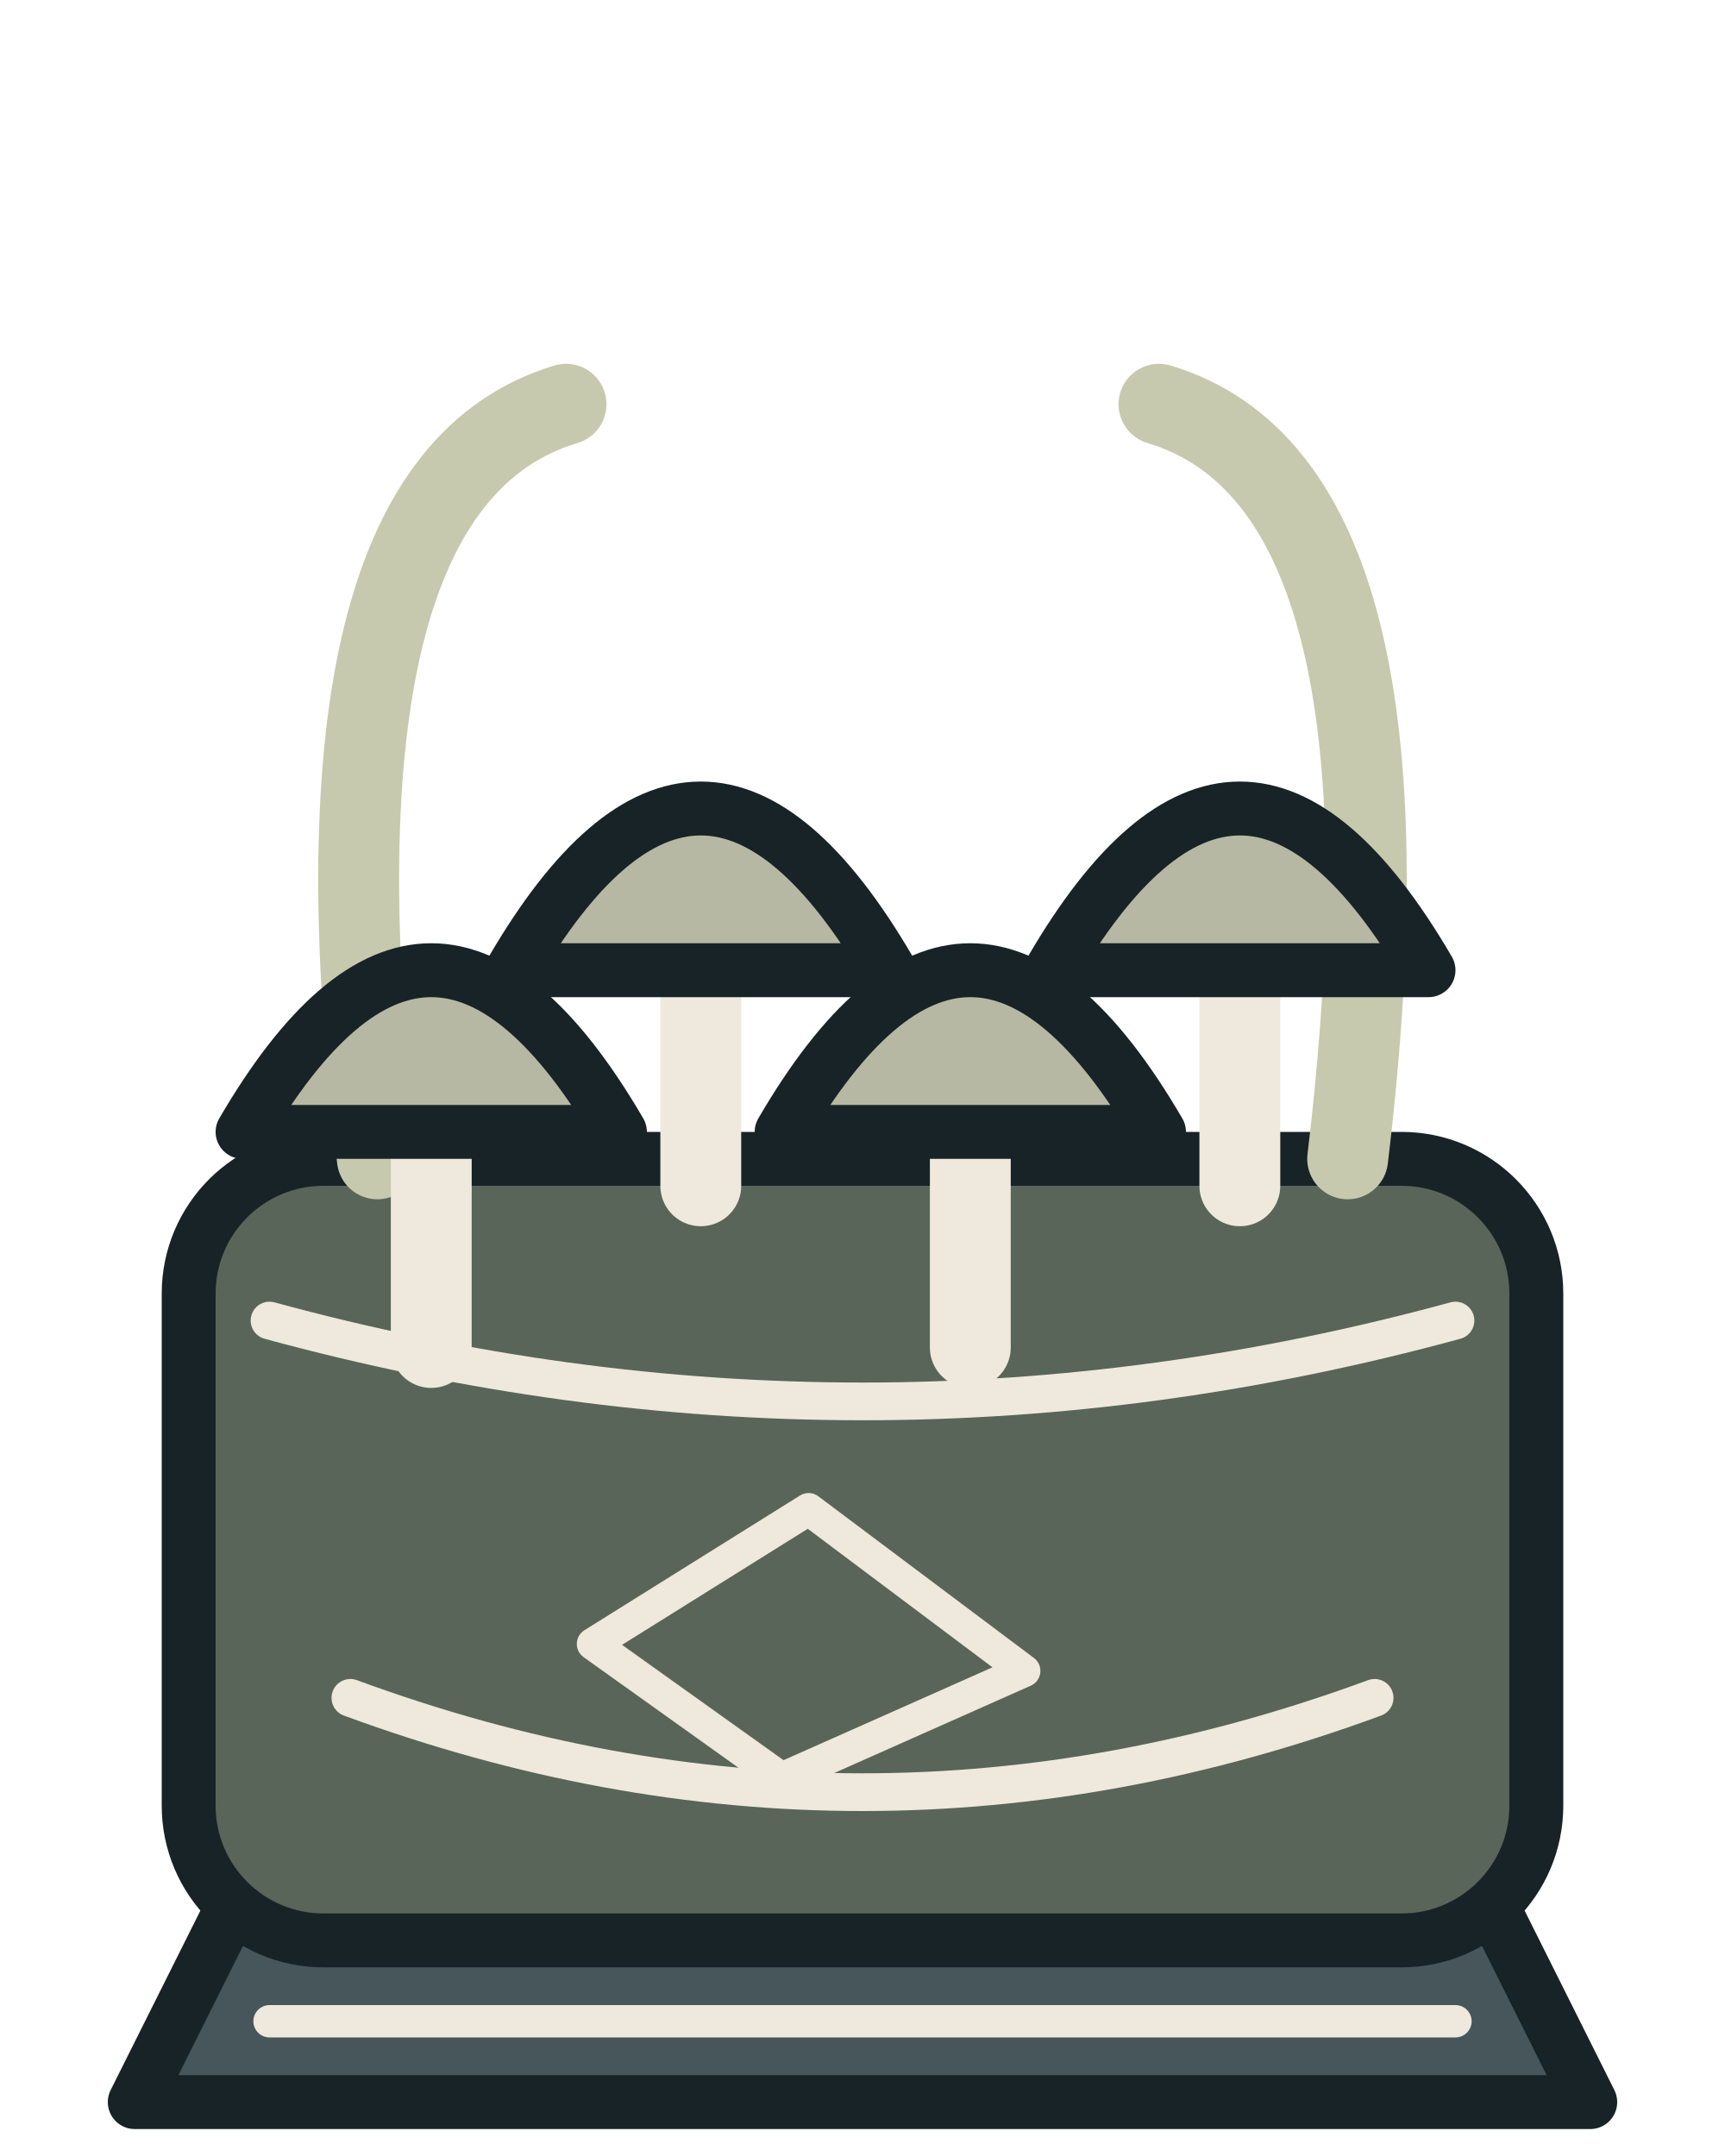
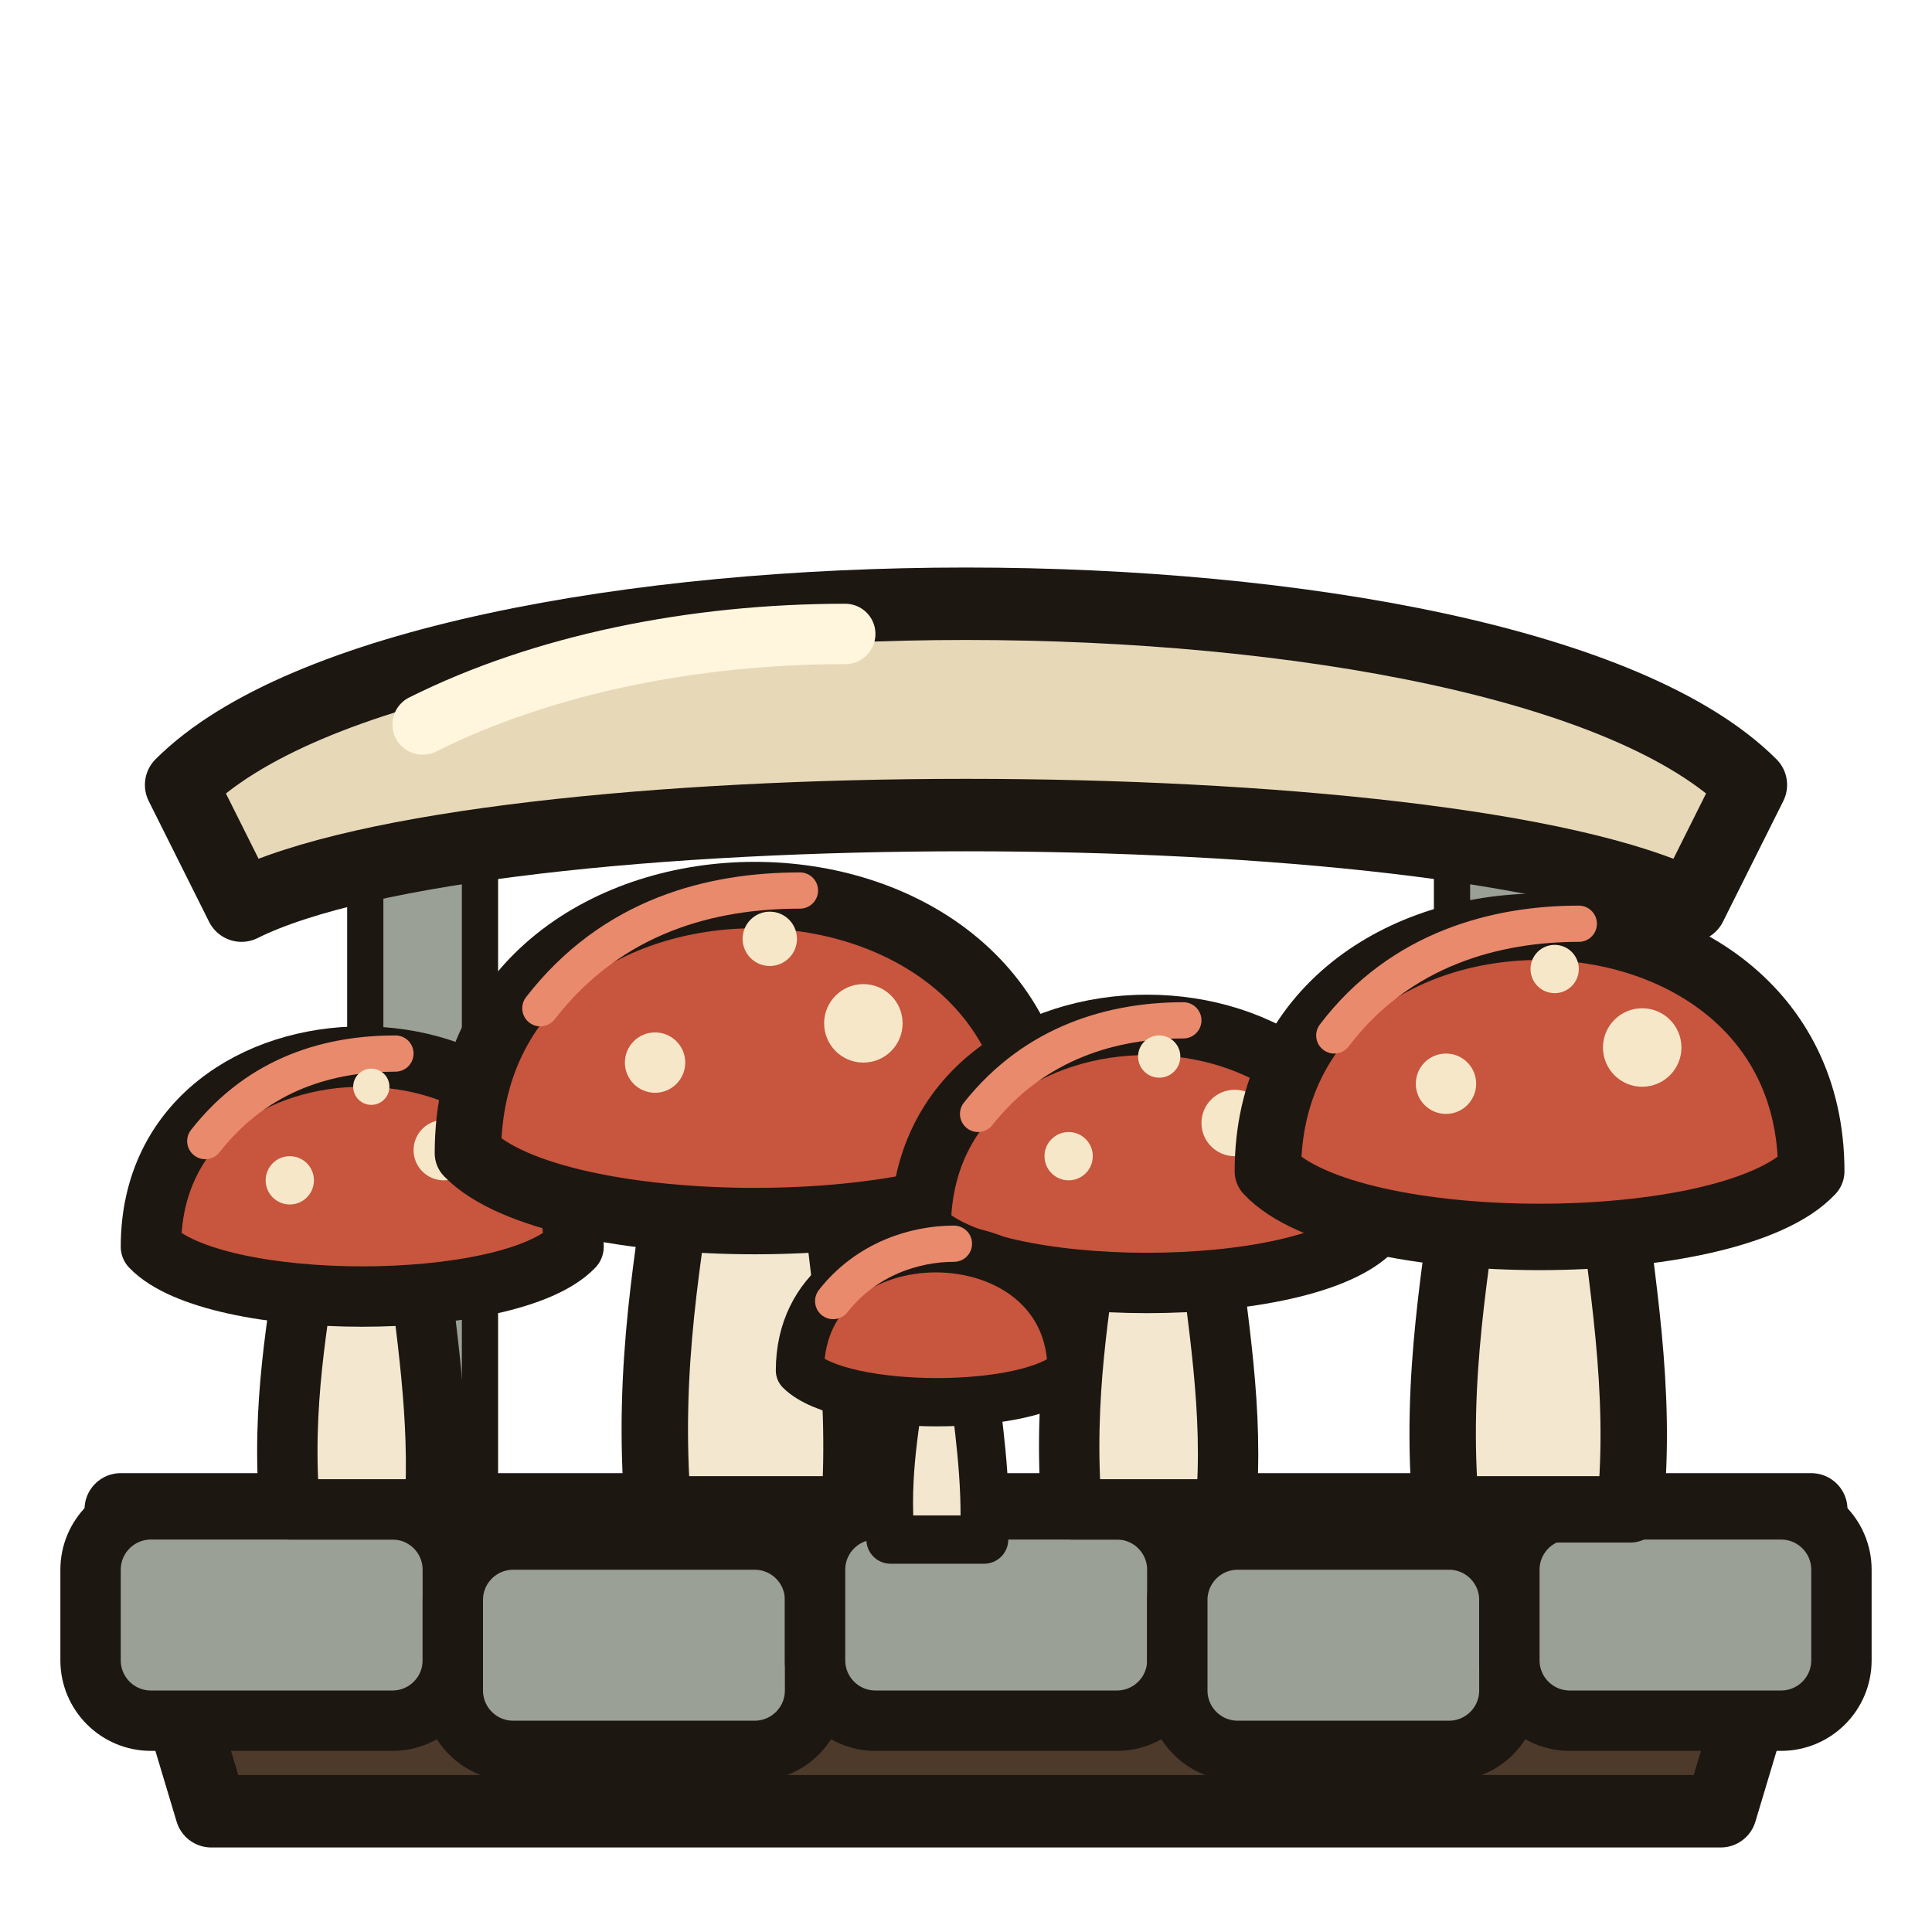
- <svg xmlns="http://www.w3.org/2000/svg" width="64" height="80" viewBox="0 0 64 80">
-   <g stroke-linejoin="round" stroke-linecap="round">
-     <path d="M5 78L9 70H55L59 78Z" fill="#46565b" stroke="#172326" stroke-width="2" />
-     <path d="M10 75H54" fill="none" stroke="#eee9dc" stroke-width="1.2" />
-     <rect x="7" y="43" width="50" height="29" rx="5" fill="#596559" stroke="#172326" stroke-width="2" />
-     <path d="M10 49Q32 55 54 49M13 63Q32 70 51 63" fill="none" stroke="#eee9dc" stroke-width="1.4" />
-     <path d="M14 43Q11 18 21 15M50 43Q53 18 43 15" fill="none" stroke="#c6c9ad" stroke-width="3" />
-     <path d="M16 50V42" fill="none" stroke="#eee9dc" stroke-width="3" />
-     <path d="M9 42Q16 30 23 42Z" fill="#b6b8a4" stroke="#172326" stroke-width="2" />
-     <path d="M26 44V36" fill="none" stroke="#eee9dc" stroke-width="3" />
-     <path d="M19 36Q26 24 33 36Z" fill="#b6b8a4" stroke="#172326" stroke-width="2" />
-     <path d="M36 50V42" fill="none" stroke="#eee9dc" stroke-width="3" />
-     <path d="M29 42Q36 30 43 42Z" fill="#b6b8a4" stroke="#172326" stroke-width="2" />
-     <path d="M46 44V36" fill="none" stroke="#eee9dc" stroke-width="3" />
-     <path d="M39 36Q46 24 53 36Z" fill="#b6b8a4" stroke="#172326" stroke-width="2" />
-     <path d="M22 61L30 56L38 62L29 66Z" fill="none" stroke="#eee9dc" stroke-width="1.2" />
+ <svg xmlns="http://www.w3.org/2000/svg" width="64" height="64" viewBox="0 0 64 64">
+   <path d="M14 26V60M50 26V60" stroke="#1d1712" stroke-width="5" />
+   <path d="M14 26V60M50 26V60" stroke="#9aa096" stroke-width="2.6" />
+   <path d="M6 26c8-8 44-8 52 0l-2 4c-8-4-40-4-48 0z" fill="#e7d9b8" stroke="#1d1712" stroke-linejoin="round" stroke-linecap="round" stroke-width="2.4" />
+   <path d="M14 24c4-2 9-3 14-3" fill="none" stroke="#fff6dd" stroke-width="2" stroke-linecap="round" />
+   <path d="M4 50h56l-3 10H7z" fill="#4d3a2a" stroke="#1d1712" stroke-linejoin="round" stroke-linecap="round" stroke-width="2.4" />
+   <g stroke="#1d1712" stroke-linejoin="round" stroke-linecap="round" stroke-width="2" fill="#9aa096">
+     <rect x="3" y="50" width="12" height="7" rx="2" />
+     <rect x="15" y="51" width="12" height="7" rx="2" />
+     <rect x="27" y="50" width="12" height="7" rx="2" />
+     <rect x="39" y="51" width="11" height="7" rx="2" />
+     <rect x="50" y="50" width="11" height="7" rx="2" />
  </g>
+   <path d="M9.6 50c-0.3 -3.5 0.3 -6.3 0.6 -8.7h3.6c0.3 2.8 0.8 5.6 0.6 8.7z" fill="#f3e7cf" stroke="#1d1712" stroke-linejoin="round" stroke-linecap="round" stroke-width="2" />
+   <path d="M5 41.3c0 -8.4 14 -8.4 14 0c-2.1 2.2 -11.9 2.2 -14 0z" fill="#c8553d" stroke="#1d1712" stroke-linejoin="round" stroke-linecap="round" stroke-width="2" />
+   <path d="M6.8 37.8c1.8 -2.3 4.2 -2.9 6.3 -2.9" fill="none" stroke="#e98a6c" stroke-width="1.2" stroke-linecap="round" />
+   <g fill="#f6e7c8">
+     <circle cx="9.6" cy="39.1" r="0.8" />
+     <circle cx="14.7" cy="38.1" r="1" />
+     <circle cx="12.3" cy="36" r="0.6" />
+   </g>
+   <path d="M21.8 50c-0.4 -4.8 0.4 -8.6 0.8 -11.8h4.9c0.4 3.8 1.1 7.6 0.8 11.8z" fill="#f3e7cf" stroke="#1d1712" stroke-linejoin="round" stroke-linecap="round" stroke-width="2.2" />
+   <path d="M15.5 38.2c0 -11.4 19 -11.4 19 0c-2.9 3 -16.1 3 -19 0z" fill="#c8553d" stroke="#1d1712" stroke-linejoin="round" stroke-linecap="round" stroke-width="2.2" />
+   <path d="M17.9 33.4c2.4 -3.1 5.7 -3.9 8.6 -3.9" fill="none" stroke="#e98a6c" stroke-width="1.2" stroke-linecap="round" />
+   <g fill="#f6e7c8">
+     <circle cx="21.7" cy="35.2" r="1" />
+     <circle cx="28.6" cy="33.9" r="1.3" />
+     <circle cx="25.5" cy="31.1" r="0.9" />
+   </g>
+   <path d="M35.5 50c-0.3 -3.8 0.3 -6.8 0.6 -9.3h3.9c0.3 3 0.9 6 0.6 9.3z" fill="#f3e7cf" stroke="#1d1712" stroke-linejoin="round" stroke-linecap="round" stroke-width="2" />
+   <path d="M30.5 40.7c0 -9 15 -9 15 0c-2.2 2.4 -12.8 2.4 -15 0z" fill="#c8553d" stroke="#1d1712" stroke-linejoin="round" stroke-linecap="round" stroke-width="2" />
+   <path d="M32.4 36.9c1.9 -2.4 4.5 -3.1 6.8 -3.1" fill="none" stroke="#e98a6c" stroke-width="1.2" stroke-linecap="round" />
+   <g fill="#f6e7c8">
+     <circle cx="35.4" cy="38.3" r="0.8" />
+     <circle cx="40.9" cy="37.2" r="1.1" />
+     <circle cx="38.4" cy="35" r="0.7" />
+   </g>
+   <path d="M47.9 50c-0.4 -4.5 0.4 -8.1 0.7 -11.2h4.7c0.4 3.6 1.1 7.2 0.7 11.2z" fill="#f3e7cf" stroke="#1d1712" stroke-linejoin="round" stroke-linecap="round" stroke-width="2.2" />
+   <path d="M42 38.8c0 -10.8 18 -10.8 18 0c-2.7 2.9 -15.3 2.9 -18 0z" fill="#c8553d" stroke="#1d1712" stroke-linejoin="round" stroke-linecap="round" stroke-width="2.2" />
+   <path d="M44.2 34.3c2.2 -2.9 5.4 -3.7 8.1 -3.7" fill="none" stroke="#e98a6c" stroke-width="1.2" stroke-linecap="round" />
+   <g fill="#f6e7c8">
+     <circle cx="47.9" cy="35.9" r="1" />
+     <circle cx="54.4" cy="34.7" r="1.3" />
+     <circle cx="51.5" cy="32.1" r="0.8" />
+   </g>
+   <path d="M29.5 51c-0.2 -2.2 0.2 -4 0.4 -5.6h2.3c0.2 1.8 0.5 3.6 0.4 5.6z" fill="#f3e7cf" stroke="#1d1712" stroke-linejoin="round" stroke-linecap="round" stroke-width="1.6" />
+   <path d="M26.5 45.4c0 -5.4 9 -5.4 9 0c-1.3 1.4 -7.6 1.4 -9 0z" fill="#c8553d" stroke="#1d1712" stroke-linejoin="round" stroke-linecap="round" stroke-width="1.6" />
+   <path d="M27.6 43.1c1.1 -1.4 2.7 -1.9 4 -1.9" fill="none" stroke="#e98a6c" stroke-width="1.2" stroke-linecap="round" />
</svg>
